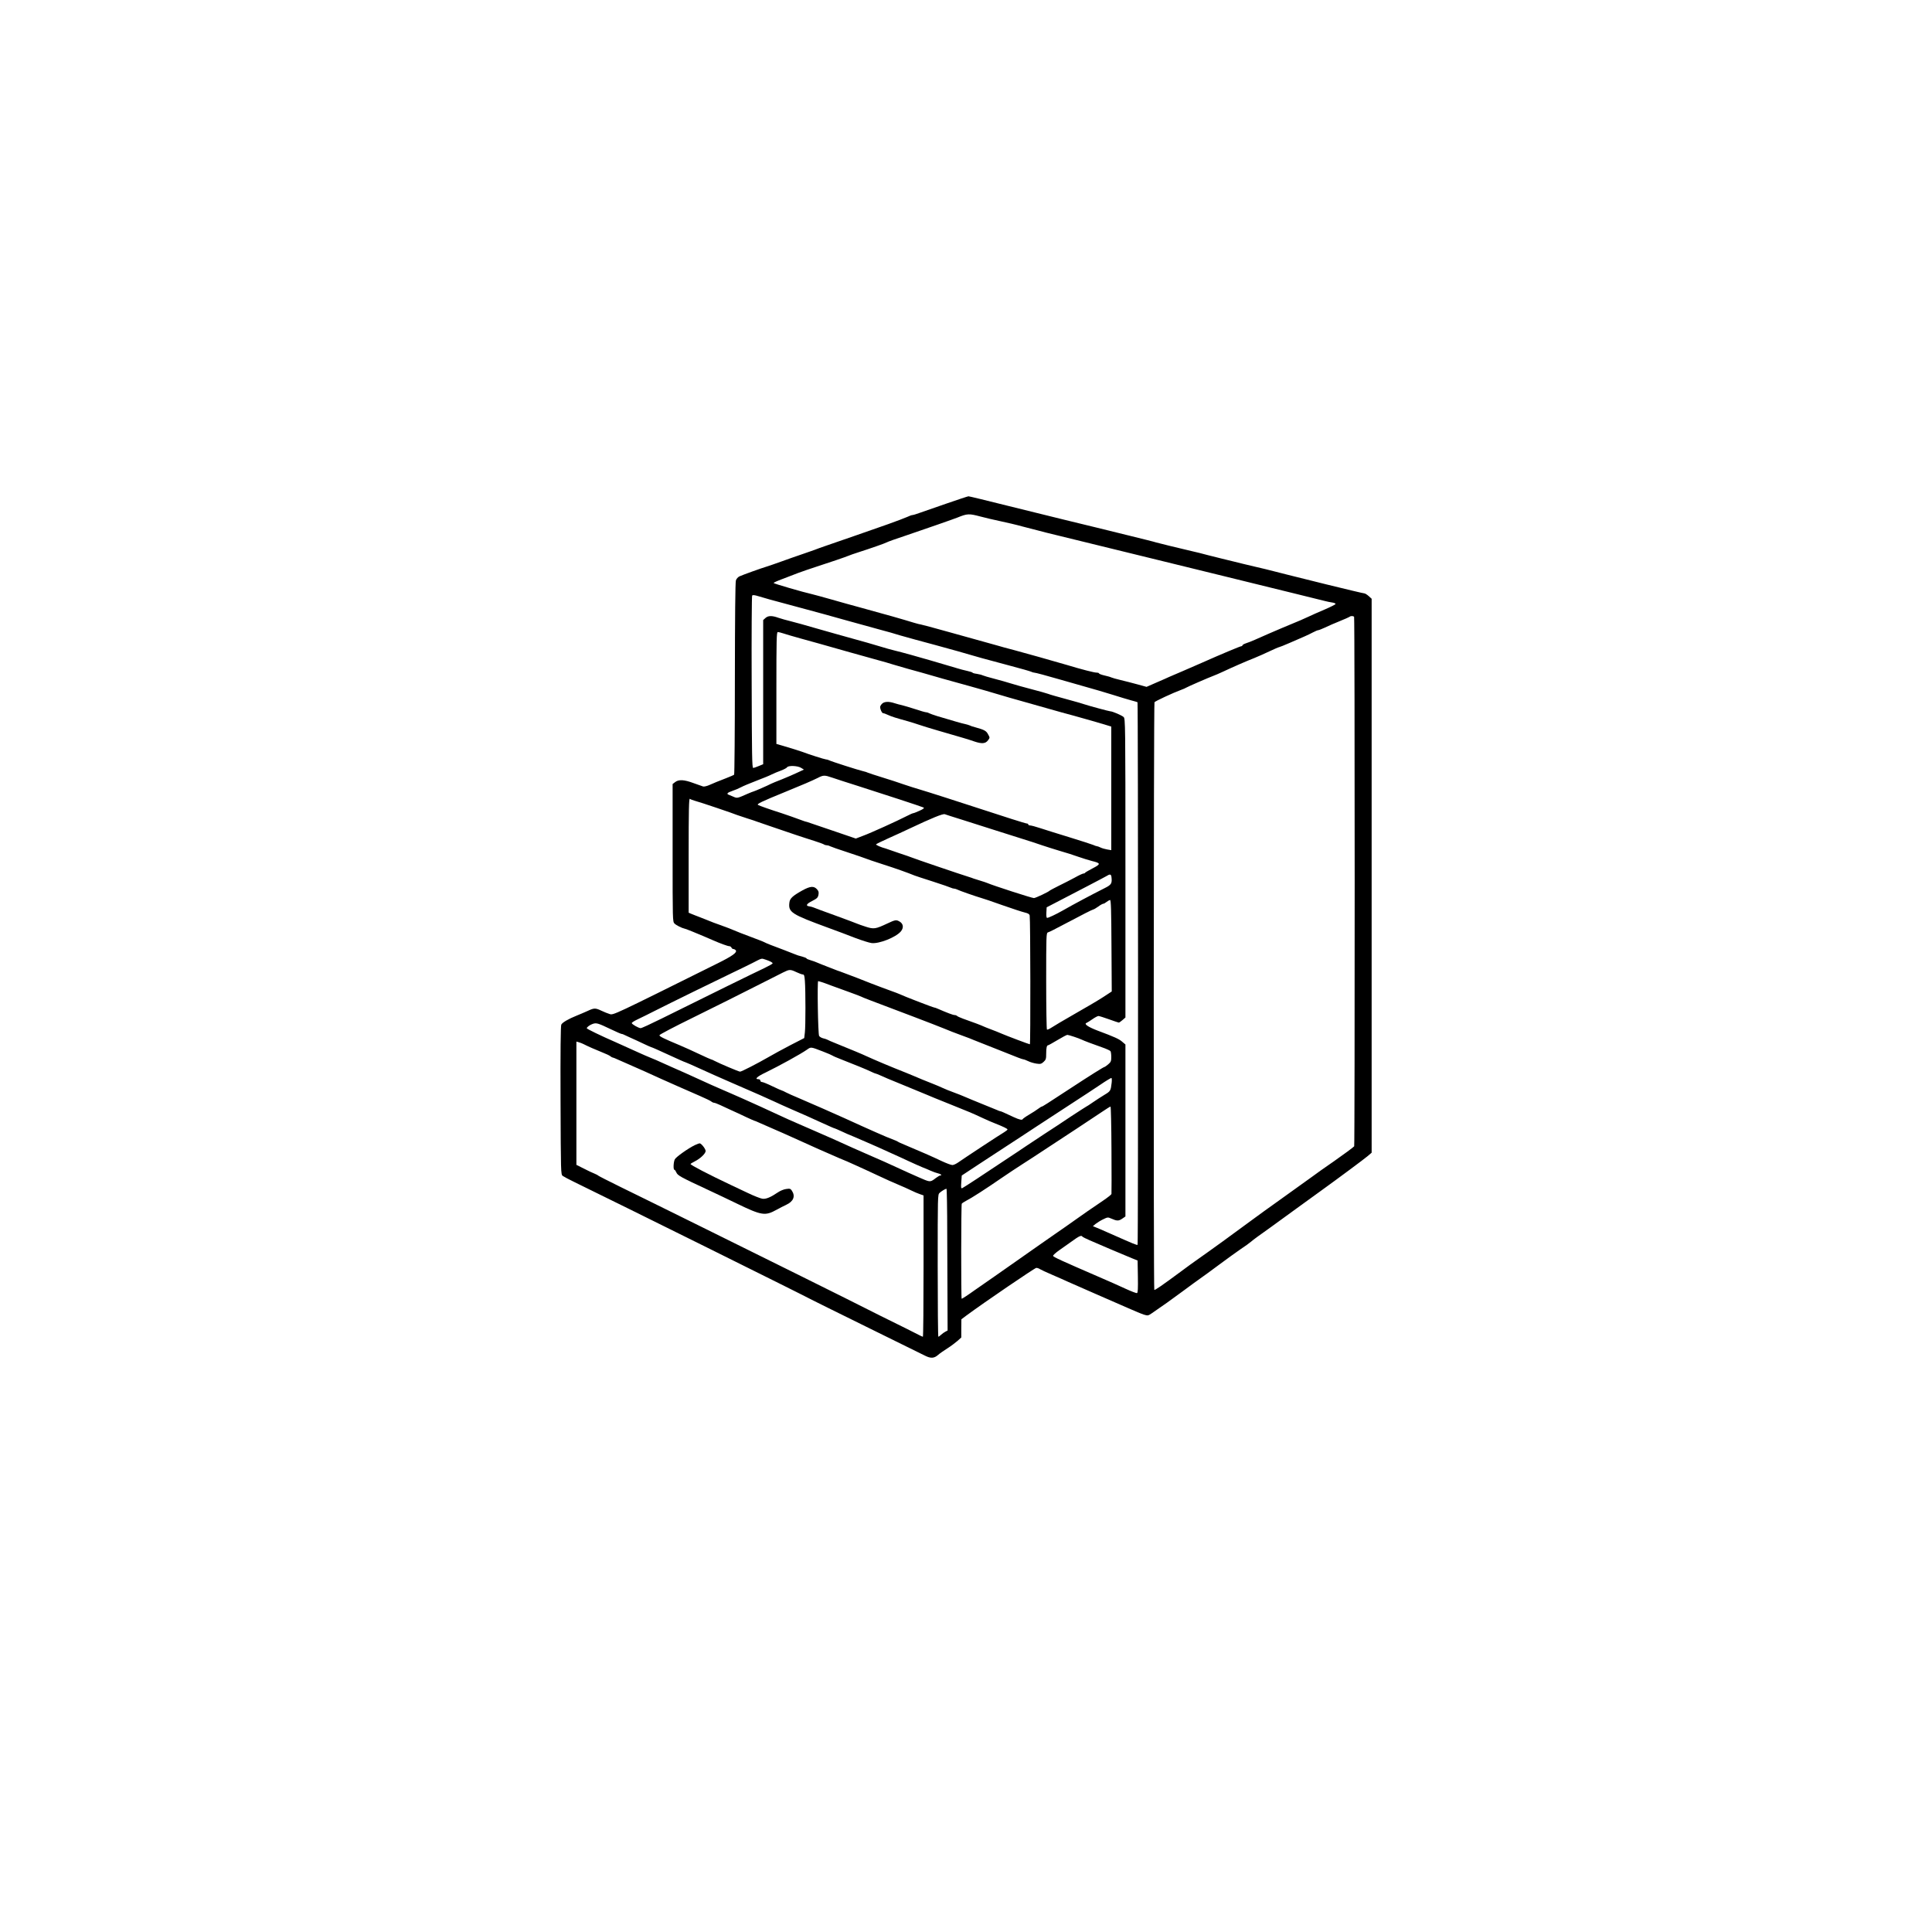
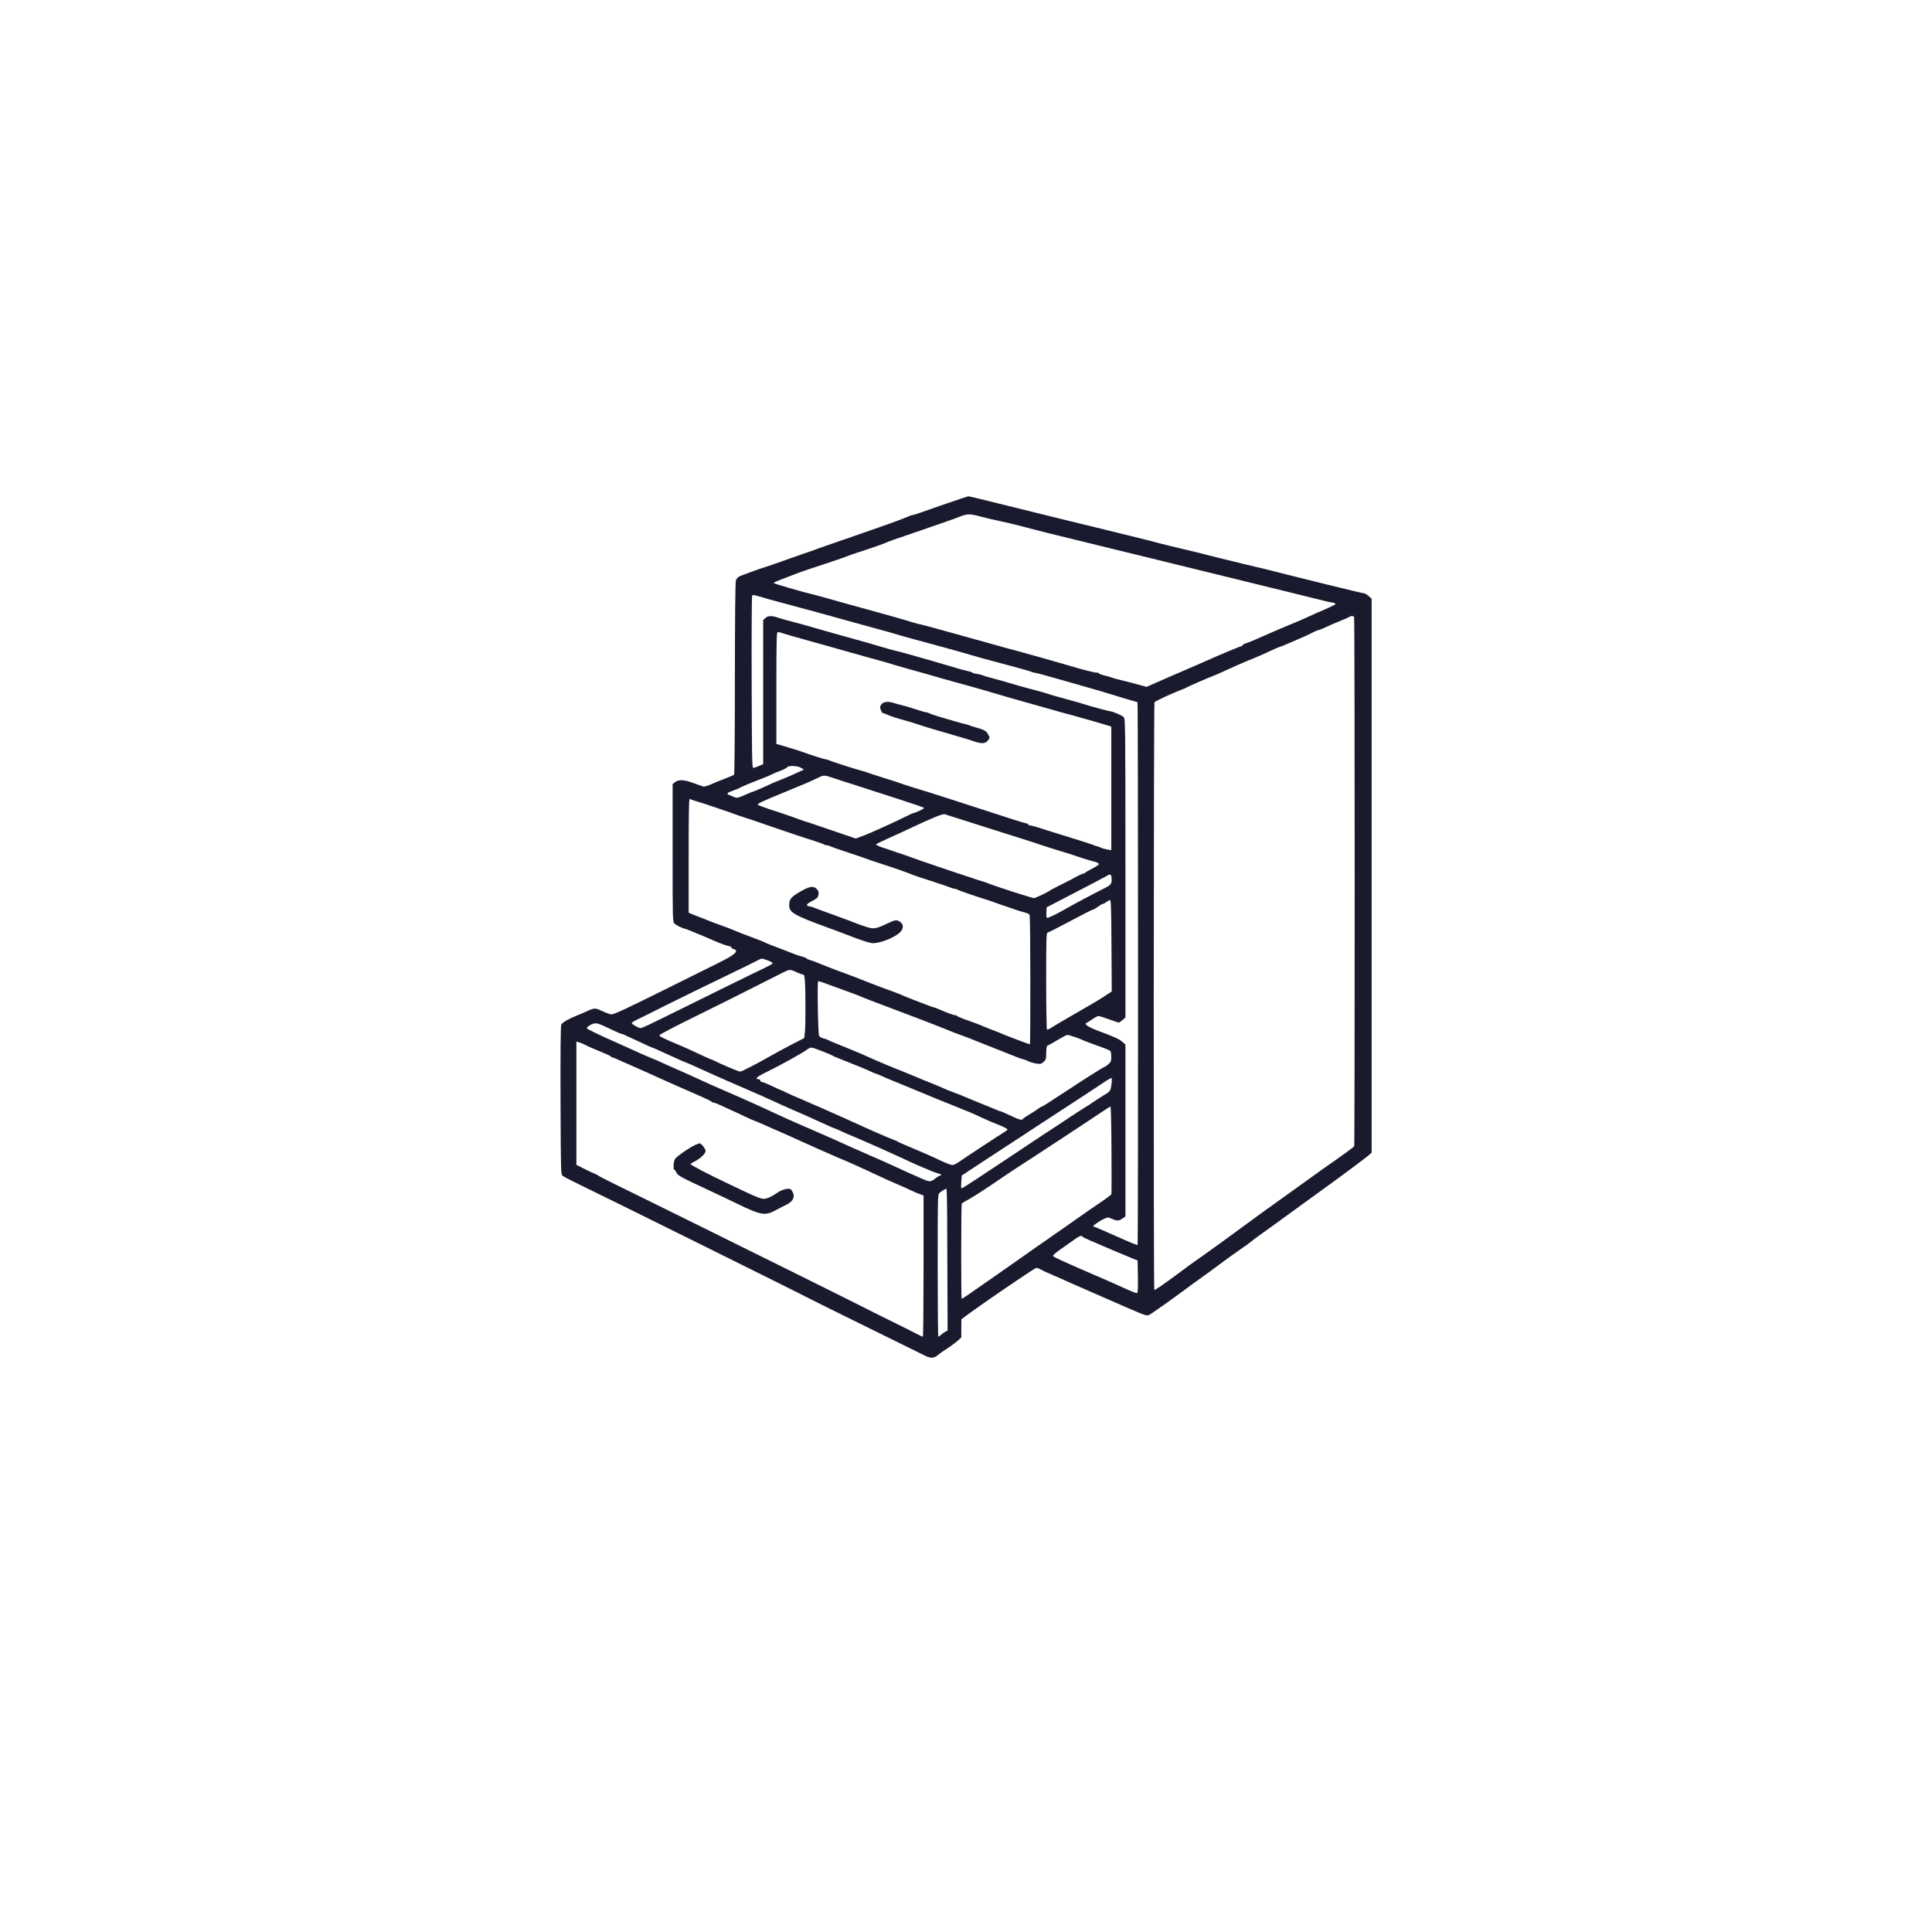
<svg xmlns="http://www.w3.org/2000/svg" viewBox="0 0 2048 2048" preserveAspectRatio="xMidYMid meet">
-   <g transform="translate(0,2048) scale(0.1,-0.1)" fill="#000000" stroke="none">
+   <g transform="translate(0,2048) scale(0.1,-0.1)" fill="#1a1a2e" stroke="none">
    <path d="M10030 15141 c-124 -43 -252 -88 -285 -99 -32 -12 -66 -22 -74 -22 -7 0 -32 -9 -55 -20 -23 -10 -113 -45 -201 -76 -189 -67 -565 -197 -650 -226 -33 -11 -69 -24 -80 -28 -11 -5 -85 -32 -165 -59 -80 -27 -190 -66 -245 -86 -55 -20 -120 -42 -145 -50 -60 -18 -258 -89 -292 -105 -15 -7 -32 -26 -37 -42 -7 -19 -10 -384 -11 -1041 0 -556 -4 -1015 -8 -1019 -4 -4 -43 -21 -87 -38 -100 -39 -108 -42 -172 -70 -28 -13 -60 -20 -70 -17 -10 3 -56 19 -102 36 -99 37 -157 40 -195 10 l-26 -20 0 -730 c0 -713 0 -729 20 -749 18 -18 77 -48 110 -55 8 -2 44 -15 80 -30 36 -15 92 -38 125 -52 33 -14 76 -32 95 -41 70 -31 154 -62 171 -62 9 0 19 -7 23 -15 3 -8 12 -15 19 -15 8 0 20 -6 26 -13 18 -23 -33 -60 -194 -140 -1113 -553 -1103 -549 -1143 -536 -20 6 -60 22 -87 35 -63 30 -77 30 -145 -2 -30 -14 -83 -36 -117 -50 -87 -35 -151 -72 -163 -95 -7 -12 -10 -290 -8 -803 3 -772 3 -785 23 -801 11 -8 67 -38 125 -66 475 -231 2443 -1207 2517 -1248 10 -6 270 -134 578 -286 308 -152 586 -289 617 -304 64 -33 100 -31 143 7 14 13 57 43 95 67 38 24 87 61 110 81 l40 36 0 97 1 96 52 39 c195 144 726 505 742 506 11 0 29 -6 40 -14 11 -7 70 -34 130 -60 61 -26 135 -59 165 -73 30 -14 156 -69 280 -123 124 -54 284 -124 355 -155 72 -32 149 -64 172 -71 40 -12 44 -11 80 13 109 74 212 147 333 237 75 56 158 116 185 135 28 19 118 85 200 146 83 62 185 135 227 164 43 28 93 64 110 79 30 25 63 50 214 157 23 17 140 102 260 189 121 88 248 180 283 205 153 110 440 323 479 356 l42 36 0 2936 0 2936 -32 29 c-17 15 -38 28 -46 28 -9 0 -189 43 -401 95 -212 53 -395 98 -406 101 -11 2 -69 17 -130 33 -60 16 -164 41 -230 56 -66 15 -163 39 -215 52 -52 13 -113 28 -135 33 -22 5 -85 21 -140 35 -55 15 -127 33 -160 40 -174 41 -364 87 -390 95 -16 6 -142 37 -280 71 -137 33 -304 74 -370 91 -66 16 -212 52 -325 79 -113 28 -385 95 -604 149 -220 55 -404 100 -410 99 -6 0 -112 -35 -236 -78z m362 -136 c51 -14 147 -36 213 -50 66 -14 170 -38 230 -55 61 -16 175 -46 255 -66 231 -56 562 -137 870 -213 157 -38 377 -92 490 -120 113 -28 363 -89 555 -136 605 -149 999 -245 1040 -256 22 -6 57 -13 78 -16 21 -3 36 -10 34 -16 -1 -5 -54 -32 -117 -59 -63 -27 -137 -59 -165 -73 -48 -23 -101 -46 -283 -121 -46 -19 -109 -46 -140 -60 -32 -14 -66 -29 -77 -34 -11 -5 -45 -20 -75 -33 -30 -13 -72 -30 -92 -36 -21 -7 -38 -17 -38 -22 0 -5 -5 -9 -11 -9 -12 0 -217 -86 -424 -178 -49 -22 -139 -61 -200 -87 -60 -25 -123 -52 -140 -60 -16 -8 -78 -35 -136 -60 l-105 -46 -95 26 c-52 14 -132 35 -179 46 -47 11 -92 24 -100 28 -9 5 -42 14 -73 21 -31 7 -57 17 -57 22 0 4 -12 8 -27 8 -24 0 -158 34 -313 81 -143 42 -452 129 -565 159 -66 17 -140 37 -165 45 -25 7 -88 25 -140 39 -52 14 -223 62 -381 106 -157 44 -291 80 -297 80 -7 0 -41 9 -75 19 -117 36 -295 87 -567 161 -80 21 -217 60 -305 85 -88 25 -180 50 -205 56 -95 21 -410 113 -410 119 0 4 39 22 88 40 48 18 125 48 172 66 47 17 135 48 195 67 132 42 312 104 340 116 11 5 56 21 100 35 140 45 285 96 303 106 9 6 109 42 222 79 192 65 496 171 530 185 103 42 122 43 242 11z m-2232 -880 c30 -8 172 -46 315 -85 143 -38 373 -101 510 -140 138 -38 286 -79 330 -91 105 -28 158 -43 225 -64 30 -9 105 -30 165 -46 61 -16 157 -42 215 -58 58 -16 162 -45 232 -64 69 -19 141 -40 160 -46 38 -12 89 -26 388 -106 118 -31 223 -61 232 -66 10 -5 23 -9 30 -9 13 0 126 -30 288 -77 47 -14 157 -45 245 -70 88 -24 223 -64 300 -88 77 -25 167 -51 199 -60 32 -8 61 -17 64 -19 7 -8 8 -5743 1 -5751 -7 -6 -34 5 -289 118 -74 33 -146 64 -160 69 l-25 10 30 25 c17 13 52 35 79 48 47 23 51 23 85 8 61 -27 79 -27 116 -2 l35 24 0 911 0 912 -33 28 c-33 30 -82 52 -267 121 -98 38 -143 69 -112 80 7 3 35 20 62 39 27 19 56 34 64 34 8 0 59 -16 112 -35 53 -19 100 -35 104 -35 4 0 22 12 39 27 l31 27 0 1583 c0 1538 -1 1584 -19 1602 -17 17 -119 61 -142 61 -12 0 -223 57 -274 74 -22 8 -110 33 -195 56 -85 23 -171 47 -190 55 -19 7 -98 29 -175 49 -77 20 -174 47 -215 60 -41 13 -122 36 -180 51 -58 15 -113 31 -123 36 -9 5 -38 12 -62 16 -25 3 -45 9 -45 12 0 4 -26 12 -57 19 -32 7 -78 19 -103 27 -25 8 -76 23 -115 34 -38 11 -115 34 -170 50 -116 34 -305 87 -385 106 -30 7 -102 27 -160 45 -58 18 -184 54 -280 80 -96 26 -267 75 -380 107 -113 33 -239 68 -280 78 -41 10 -99 26 -128 36 -70 25 -110 24 -139 -3 l-23 -21 0 -764 0 -764 -46 -19 c-25 -11 -52 -20 -60 -20 -12 0 -14 136 -16 908 -2 499 1 912 5 918 6 9 24 7 70 -7 34 -10 87 -25 117 -34z m6194 -184 c8 -12 8 -5600 1 -5612 -6 -9 -116 -90 -212 -157 -78 -53 -217 -152 -233 -165 -17 -13 -42 -31 -340 -244 -113 -80 -245 -176 -295 -213 -204 -151 -433 -317 -608 -440 -12 -8 -77 -55 -144 -105 -208 -154 -281 -204 -287 -198 -9 9 -7 6216 2 6229 8 12 200 101 277 129 28 10 55 22 60 26 13 9 239 107 285 124 19 7 64 26 100 43 100 47 257 116 335 146 39 16 112 48 162 72 51 24 97 44 102 44 4 0 55 20 112 45 57 25 127 56 154 67 28 12 70 32 94 45 24 13 49 23 56 23 6 0 38 13 71 28 32 16 102 46 154 67 52 21 99 42 105 46 12 12 42 11 49 0z m-6052 -175 c24 -8 108 -33 188 -55 131 -36 236 -65 520 -146 116 -33 213 -60 305 -85 39 -10 108 -30 155 -45 47 -14 117 -34 155 -45 75 -20 192 -53 375 -106 63 -18 192 -54 285 -79 94 -26 226 -64 295 -85 69 -21 170 -50 225 -65 55 -15 186 -52 290 -82 105 -30 233 -66 285 -79 52 -14 140 -39 195 -55 55 -16 124 -37 153 -45 l52 -16 0 -655 0 -655 -42 7 c-24 4 -56 13 -72 21 -16 8 -33 14 -39 14 -5 0 -23 6 -40 14 -18 7 -131 44 -252 81 -121 37 -259 80 -307 96 -48 16 -97 29 -108 29 -11 0 -20 5 -20 10 0 6 -6 10 -13 10 -8 0 -83 23 -168 50 -671 218 -859 278 -969 311 -41 12 -118 36 -170 54 -52 19 -156 52 -230 75 -74 23 -142 45 -150 49 -9 5 -31 12 -50 16 -46 10 -340 104 -362 116 -10 5 -25 9 -33 9 -13 0 -189 56 -250 80 -25 9 -129 42 -212 66 l-63 18 0 593 c0 514 2 593 15 593 8 0 34 -6 57 -14z m189 -1425 l31 -19 -67 -31 c-37 -18 -112 -50 -166 -72 -55 -21 -107 -43 -117 -48 -26 -15 -179 -81 -185 -81 -4 0 -30 -11 -59 -23 -110 -49 -114 -50 -150 -34 -18 8 -41 17 -50 21 -31 10 -19 24 35 42 28 9 70 27 92 39 22 12 96 43 164 69 69 26 142 56 162 67 21 10 64 29 96 40 32 12 62 28 66 35 12 21 110 18 148 -5z m333 -105 c39 -14 159 -52 266 -86 277 -88 682 -221 700 -230 10 -6 -1 -15 -42 -34 -31 -14 -61 -26 -67 -26 -5 0 -36 -13 -68 -30 -101 -52 -385 -181 -465 -210 l-76 -29 -249 85 c-136 47 -257 88 -268 91 -11 2 -27 7 -35 10 -86 32 -186 67 -235 83 -123 39 -233 78 -249 87 -18 10 32 34 289 139 180 73 281 117 340 146 64 33 74 33 159 4z m-1454 -246 c51 -13 414 -136 445 -150 11 -4 58 -20 105 -35 47 -15 94 -30 105 -35 11 -4 83 -29 160 -55 77 -26 190 -64 250 -85 61 -20 151 -50 200 -65 50 -16 94 -32 100 -37 5 -4 17 -8 27 -8 10 0 26 -4 36 -10 9 -5 94 -35 187 -65 94 -31 179 -60 190 -65 11 -5 92 -33 180 -61 138 -44 267 -90 340 -120 11 -5 99 -33 195 -64 96 -31 183 -61 192 -66 10 -5 25 -9 33 -9 8 0 23 -5 33 -10 17 -10 201 -74 257 -90 17 -4 116 -38 220 -75 105 -37 212 -72 238 -78 35 -8 49 -17 52 -32 8 -36 10 -1365 2 -1365 -8 0 -249 91 -297 112 -45 19 -64 27 -120 48 -30 11 -64 25 -75 30 -20 10 -104 42 -215 81 -30 11 -59 24 -64 29 -6 6 -18 10 -27 10 -16 0 -77 23 -176 66 -17 8 -35 14 -40 14 -11 0 -328 122 -365 141 -10 5 -55 22 -100 38 -46 16 -137 51 -203 76 -66 26 -136 53 -155 61 -19 7 -60 23 -90 34 -30 12 -68 26 -85 32 -16 5 -39 13 -50 18 -11 4 -51 20 -90 35 -38 14 -83 33 -100 40 -16 8 -49 19 -72 26 -24 7 -43 15 -43 19 0 4 -21 13 -47 20 -27 6 -61 17 -78 25 -16 7 -68 27 -115 45 -47 18 -110 42 -140 53 -30 12 -60 24 -65 28 -6 4 -53 23 -105 42 -52 19 -120 45 -150 57 -53 22 -83 34 -125 51 -11 4 -54 20 -95 35 -41 14 -88 32 -105 39 -16 7 -61 25 -100 40 -38 14 -82 32 -97 38 l-28 12 0 609 c0 485 3 606 13 598 6 -5 32 -15 57 -22z m2830 -200 c91 -29 239 -76 330 -105 91 -29 226 -72 300 -95 74 -23 171 -54 215 -70 44 -15 130 -42 190 -60 61 -17 148 -45 195 -62 47 -16 112 -37 145 -45 95 -23 96 -32 7 -78 -42 -22 -78 -43 -80 -47 -2 -5 -10 -8 -18 -8 -7 0 -49 -19 -91 -43 -43 -23 -118 -62 -168 -86 -49 -25 -92 -47 -95 -50 -11 -14 -153 -81 -170 -81 -22 0 -439 135 -495 160 -11 5 -45 16 -75 25 -30 9 -62 19 -70 22 -8 4 -33 12 -55 19 -67 20 -579 194 -600 204 -11 5 -69 25 -130 45 -60 21 -117 40 -125 43 -8 3 -17 6 -20 7 -48 12 -110 39 -103 45 4 5 64 34 133 65 69 31 168 76 220 101 239 113 355 160 375 153 11 -4 94 -31 185 -59z m1582 -607 c8 -68 -1 -82 -71 -117 -137 -69 -329 -171 -446 -238 -72 -41 -151 -78 -165 -78 -7 0 -10 21 -8 56 l3 56 135 70 c74 39 209 109 300 156 90 47 178 93 195 103 41 26 53 24 57 -8z m0 -728 l3 -485 -90 -59 c-49 -32 -186 -113 -303 -179 -117 -67 -229 -133 -249 -147 -20 -13 -40 -22 -45 -19 -4 3 -8 235 -8 515 0 477 1 510 18 515 9 3 35 14 57 26 53 27 240 125 339 177 43 22 83 41 87 41 5 0 28 14 51 30 22 17 47 30 53 30 7 0 23 9 36 20 13 10 30 19 36 20 10 0 13 -109 15 -485z m-3671 -146 c49 -16 79 -31 79 -41 0 -5 -39 -27 -87 -50 -82 -38 -612 -298 -1087 -534 -115 -57 -216 -104 -225 -103 -23 1 -94 42 -94 54 0 6 27 23 59 38 79 38 99 48 180 89 145 74 744 367 844 414 58 27 145 70 195 95 107 55 94 51 136 38z m331 -134 c29 -14 60 -25 69 -25 13 0 17 -14 21 -67 8 -103 8 -480 0 -547 l-7 -60 -146 -75 c-80 -42 -186 -99 -235 -128 -116 -67 -284 -153 -299 -153 -13 0 -219 87 -270 114 -16 9 -33 16 -37 16 -3 0 -60 25 -125 56 -65 31 -158 73 -208 94 -165 69 -215 93 -215 106 0 7 156 89 348 183 191 95 365 181 387 192 22 12 148 75 280 141 132 67 265 133 295 149 69 34 76 35 142 4z m263 -104 c17 -5 62 -21 100 -36 39 -14 125 -46 193 -70 67 -24 127 -47 134 -51 11 -7 63 -27 553 -212 132 -50 276 -106 320 -124 44 -19 127 -51 185 -72 58 -21 119 -44 135 -52 17 -7 118 -47 225 -89 107 -42 216 -85 242 -96 26 -10 52 -19 58 -19 6 0 29 -9 50 -19 22 -11 61 -22 88 -26 42 -6 51 -3 75 19 24 22 27 33 27 85 0 63 6 91 21 91 4 0 49 25 99 55 50 30 97 55 104 55 14 0 120 -35 151 -50 29 -14 117 -47 214 -81 47 -16 88 -35 93 -42 4 -6 8 -34 8 -62 0 -43 -4 -53 -32 -77 -18 -15 -36 -28 -40 -28 -8 0 -154 -91 -358 -225 -250 -164 -299 -195 -306 -195 -4 0 -21 -10 -38 -23 -17 -13 -60 -41 -96 -62 -36 -21 -66 -43 -68 -47 -6 -14 -33 -9 -96 20 -107 50 -134 62 -141 62 -4 0 -21 6 -38 14 -18 7 -90 37 -162 66 -71 29 -150 61 -174 72 -25 11 -79 33 -121 48 -42 15 -96 37 -121 49 -24 11 -66 29 -94 40 -70 27 -174 70 -210 86 -16 7 -52 22 -80 33 -160 63 -326 133 -420 176 -46 22 -153 66 -330 138 -38 15 -77 32 -85 37 -9 5 -29 11 -46 15 -16 4 -35 15 -41 25 -12 18 -21 581 -10 581 1 0 16 -4 32 -9z m-2233 -500 c58 -28 111 -51 117 -51 6 0 19 -4 29 -10 9 -5 40 -19 67 -31 28 -12 86 -39 130 -60 45 -21 84 -39 87 -39 6 0 83 -34 193 -85 89 -41 165 -75 170 -75 2 0 28 -11 57 -24 234 -106 301 -136 428 -191 259 -112 404 -176 465 -205 33 -16 114 -52 180 -81 128 -55 194 -85 290 -129 128 -58 155 -70 160 -70 3 0 40 -16 81 -35 41 -19 76 -35 79 -35 2 0 28 -11 57 -24 29 -13 82 -36 118 -51 36 -15 93 -40 128 -56 34 -16 102 -47 150 -68 48 -21 128 -58 177 -81 50 -23 112 -51 139 -62 27 -10 69 -28 93 -39 24 -11 57 -22 73 -26 30 -6 52 -23 29 -23 -7 0 -28 -12 -48 -27 -52 -41 -61 -42 -116 -21 -43 17 -276 121 -430 193 -27 12 -99 44 -160 70 -60 26 -139 61 -175 77 -167 76 -247 112 -400 178 -91 40 -178 78 -195 85 -16 8 -52 23 -80 35 -27 12 -81 37 -120 55 -94 44 -269 124 -380 173 -49 21 -108 47 -130 57 -22 10 -49 21 -60 26 -45 18 -165 72 -410 184 -27 12 -93 41 -145 64 -52 23 -108 48 -125 56 -16 8 -58 26 -93 40 -34 14 -91 38 -125 54 -116 53 -152 69 -246 111 -163 71 -311 143 -311 150 0 12 34 37 65 47 38 12 55 7 187 -56z m-286 -159 c40 -21 131 -61 199 -88 39 -15 77 -33 86 -41 8 -7 19 -13 24 -13 4 0 31 -11 59 -24 28 -13 80 -36 116 -51 71 -30 255 -113 335 -150 28 -13 109 -49 180 -80 72 -31 177 -77 235 -103 58 -25 112 -51 121 -59 8 -7 22 -13 29 -13 7 0 36 -11 64 -24 28 -13 83 -38 121 -56 39 -17 107 -49 153 -71 46 -21 85 -39 88 -39 3 0 24 -8 47 -19 23 -10 96 -42 162 -71 66 -29 143 -62 170 -75 174 -80 463 -208 526 -234 41 -16 115 -48 164 -71 50 -23 99 -45 110 -50 11 -5 74 -34 140 -65 66 -31 158 -73 205 -92 47 -19 110 -48 141 -63 31 -15 72 -33 92 -39 l37 -13 0 -749 c0 -412 -3 -749 -7 -749 -5 0 -44 19 -88 42 -44 23 -125 63 -180 90 -55 27 -136 67 -180 89 -199 101 -540 271 -875 437 -201 99 -655 324 -1010 500 -355 175 -748 370 -875 431 -126 62 -232 116 -235 120 -3 4 -21 13 -40 21 -19 7 -70 31 -112 53 l-78 39 0 653 0 654 28 -8 c16 -5 37 -13 48 -19z m2539 -79 c50 -19 95 -39 100 -43 6 -5 51 -24 100 -43 143 -56 256 -102 304 -125 25 -12 48 -22 53 -22 4 0 31 -11 60 -24 29 -14 103 -45 163 -69 215 -88 290 -119 320 -132 17 -8 127 -53 245 -100 225 -90 227 -91 354 -150 44 -20 102 -46 130 -56 83 -33 125 -53 126 -62 0 -4 -17 -18 -37 -30 -48 -28 -423 -275 -481 -316 -23 -17 -53 -31 -66 -31 -14 0 -67 20 -118 44 -89 43 -232 105 -382 168 -39 16 -75 32 -80 37 -6 4 -33 16 -61 26 -50 18 -230 97 -510 225 -82 37 -184 82 -225 100 -41 17 -95 41 -120 52 -25 11 -87 38 -138 60 -51 21 -109 47 -130 58 -20 11 -40 20 -43 20 -4 0 -49 20 -101 45 -51 25 -101 45 -110 45 -10 0 -18 7 -18 15 0 8 -9 15 -20 15 -45 0 -15 28 78 72 147 72 367 193 436 241 44 31 38 31 171 -20z m3059 -331 c-10 -86 -12 -89 -77 -128 -34 -21 -89 -56 -122 -79 -33 -23 -65 -44 -71 -46 -5 -2 -77 -49 -160 -103 -82 -55 -207 -138 -279 -184 -71 -47 -159 -105 -195 -129 -36 -25 -137 -92 -225 -150 -88 -58 -223 -147 -300 -199 -77 -51 -147 -95 -155 -99 -13 -4 -14 5 -10 64 l5 70 185 122 c102 67 234 153 295 193 60 39 206 134 322 211 117 77 290 190 383 250 94 61 221 144 283 186 61 42 115 74 119 72 4 -2 5 -25 2 -51z m-2 -709 c2 -252 1 -463 0 -470 -2 -7 -43 -39 -90 -71 -119 -80 -211 -144 -312 -216 -47 -34 -125 -88 -173 -121 -112 -78 -283 -197 -443 -310 -70 -49 -166 -117 -214 -150 -48 -33 -147 -102 -220 -153 -72 -52 -134 -92 -136 -89 -7 7 -6 996 1 1007 4 6 25 20 48 32 54 27 214 130 370 238 68 47 170 114 226 150 57 36 164 106 238 155 75 50 224 148 332 218 108 71 232 153 276 183 44 30 83 54 87 54 4 0 9 -206 10 -457z m-1741 -890 c1 -263 2 -602 3 -753 l1 -274 -23 -12 c-12 -6 -33 -21 -46 -33 -12 -11 -25 -21 -29 -21 -4 0 -7 339 -7 753 0 742 0 754 20 772 21 19 59 42 73 44 4 1 8 -214 8 -476z m1433 -32 c3 -4 38 -22 78 -39 40 -17 143 -61 228 -98 85 -36 183 -77 217 -91 l62 -25 3 -170 c2 -127 0 -172 -9 -175 -7 -3 -61 18 -120 45 -59 28 -191 86 -293 130 -388 168 -474 207 -477 219 -2 6 27 33 64 59 37 26 97 69 133 94 79 58 104 69 114 51z" />
    <path d="M9350 13020 c-11 -11 -20 -26 -20 -34 0 -26 19 -66 31 -66 7 0 30 -8 53 -19 39 -18 81 -31 211 -67 33 -9 85 -26 115 -36 30 -11 123 -39 205 -63 259 -75 318 -92 384 -115 80 -27 118 -23 144 12 21 28 21 28 1 64 -19 37 -40 48 -134 74 -25 6 -52 15 -60 20 -9 4 -31 11 -50 15 -32 6 -110 29 -295 84 -38 12 -78 26 -87 31 -10 6 -25 10 -33 10 -8 0 -61 15 -117 34 -57 18 -119 37 -138 41 -19 4 -54 13 -78 21 -61 20 -108 18 -132 -6z" />
    <path d="M8507 11042 c-104 -58 -134 -85 -139 -129 -13 -104 19 -124 417 -270 83 -30 208 -77 279 -105 72 -27 150 -52 176 -55 79 -9 254 60 308 122 33 38 29 81 -10 105 -37 22 -46 21 -133 -20 -123 -58 -142 -61 -226 -34 -41 13 -83 28 -94 33 -11 5 -114 44 -230 86 -115 41 -219 80 -230 85 -11 5 -31 10 -44 12 -44 5 -34 26 28 57 52 27 61 35 67 66 5 28 2 39 -17 60 -33 35 -71 31 -152 -13z" />
    <path d="M7365 8341 c-70 -34 -199 -125 -212 -151 -14 -28 -18 -110 -4 -110 5 0 14 -13 21 -29 13 -31 40 -47 335 -184 88 -41 225 -106 305 -145 265 -128 301 -133 422 -66 35 19 81 43 103 53 76 35 98 90 60 148 -15 23 -22 25 -62 19 -24 -3 -63 -19 -86 -35 -78 -53 -128 -74 -166 -68 -20 3 -90 30 -156 62 -66 31 -147 70 -180 85 -237 112 -425 210 -425 221 0 3 21 16 47 29 57 29 113 82 113 109 0 22 -46 81 -63 81 -7 0 -30 -9 -52 -19z" />
  </g>
</svg>
